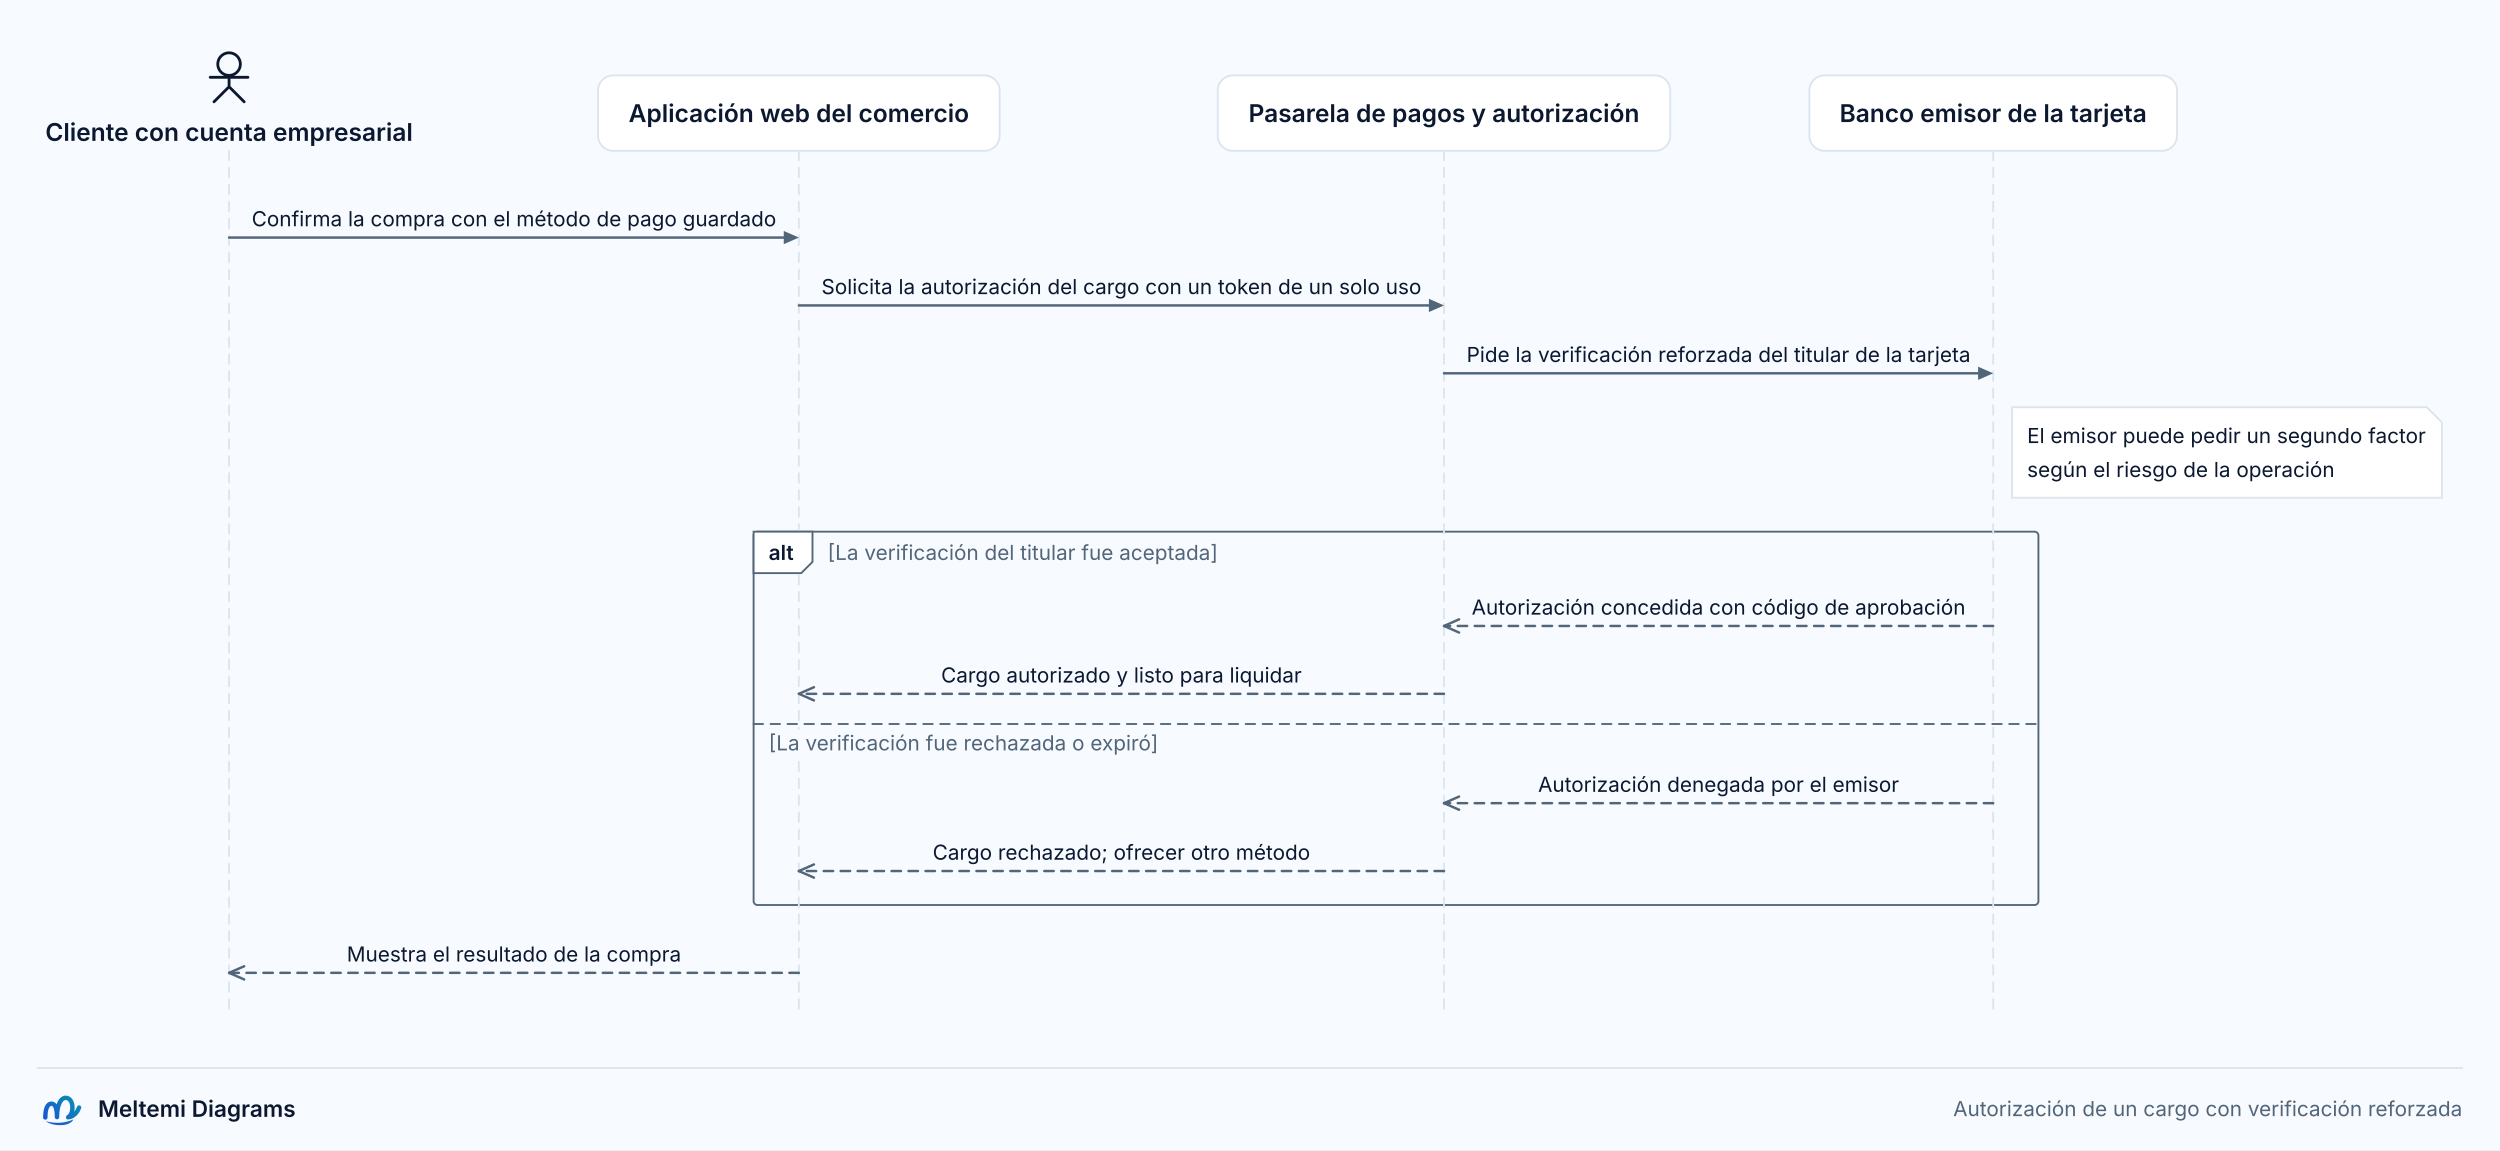
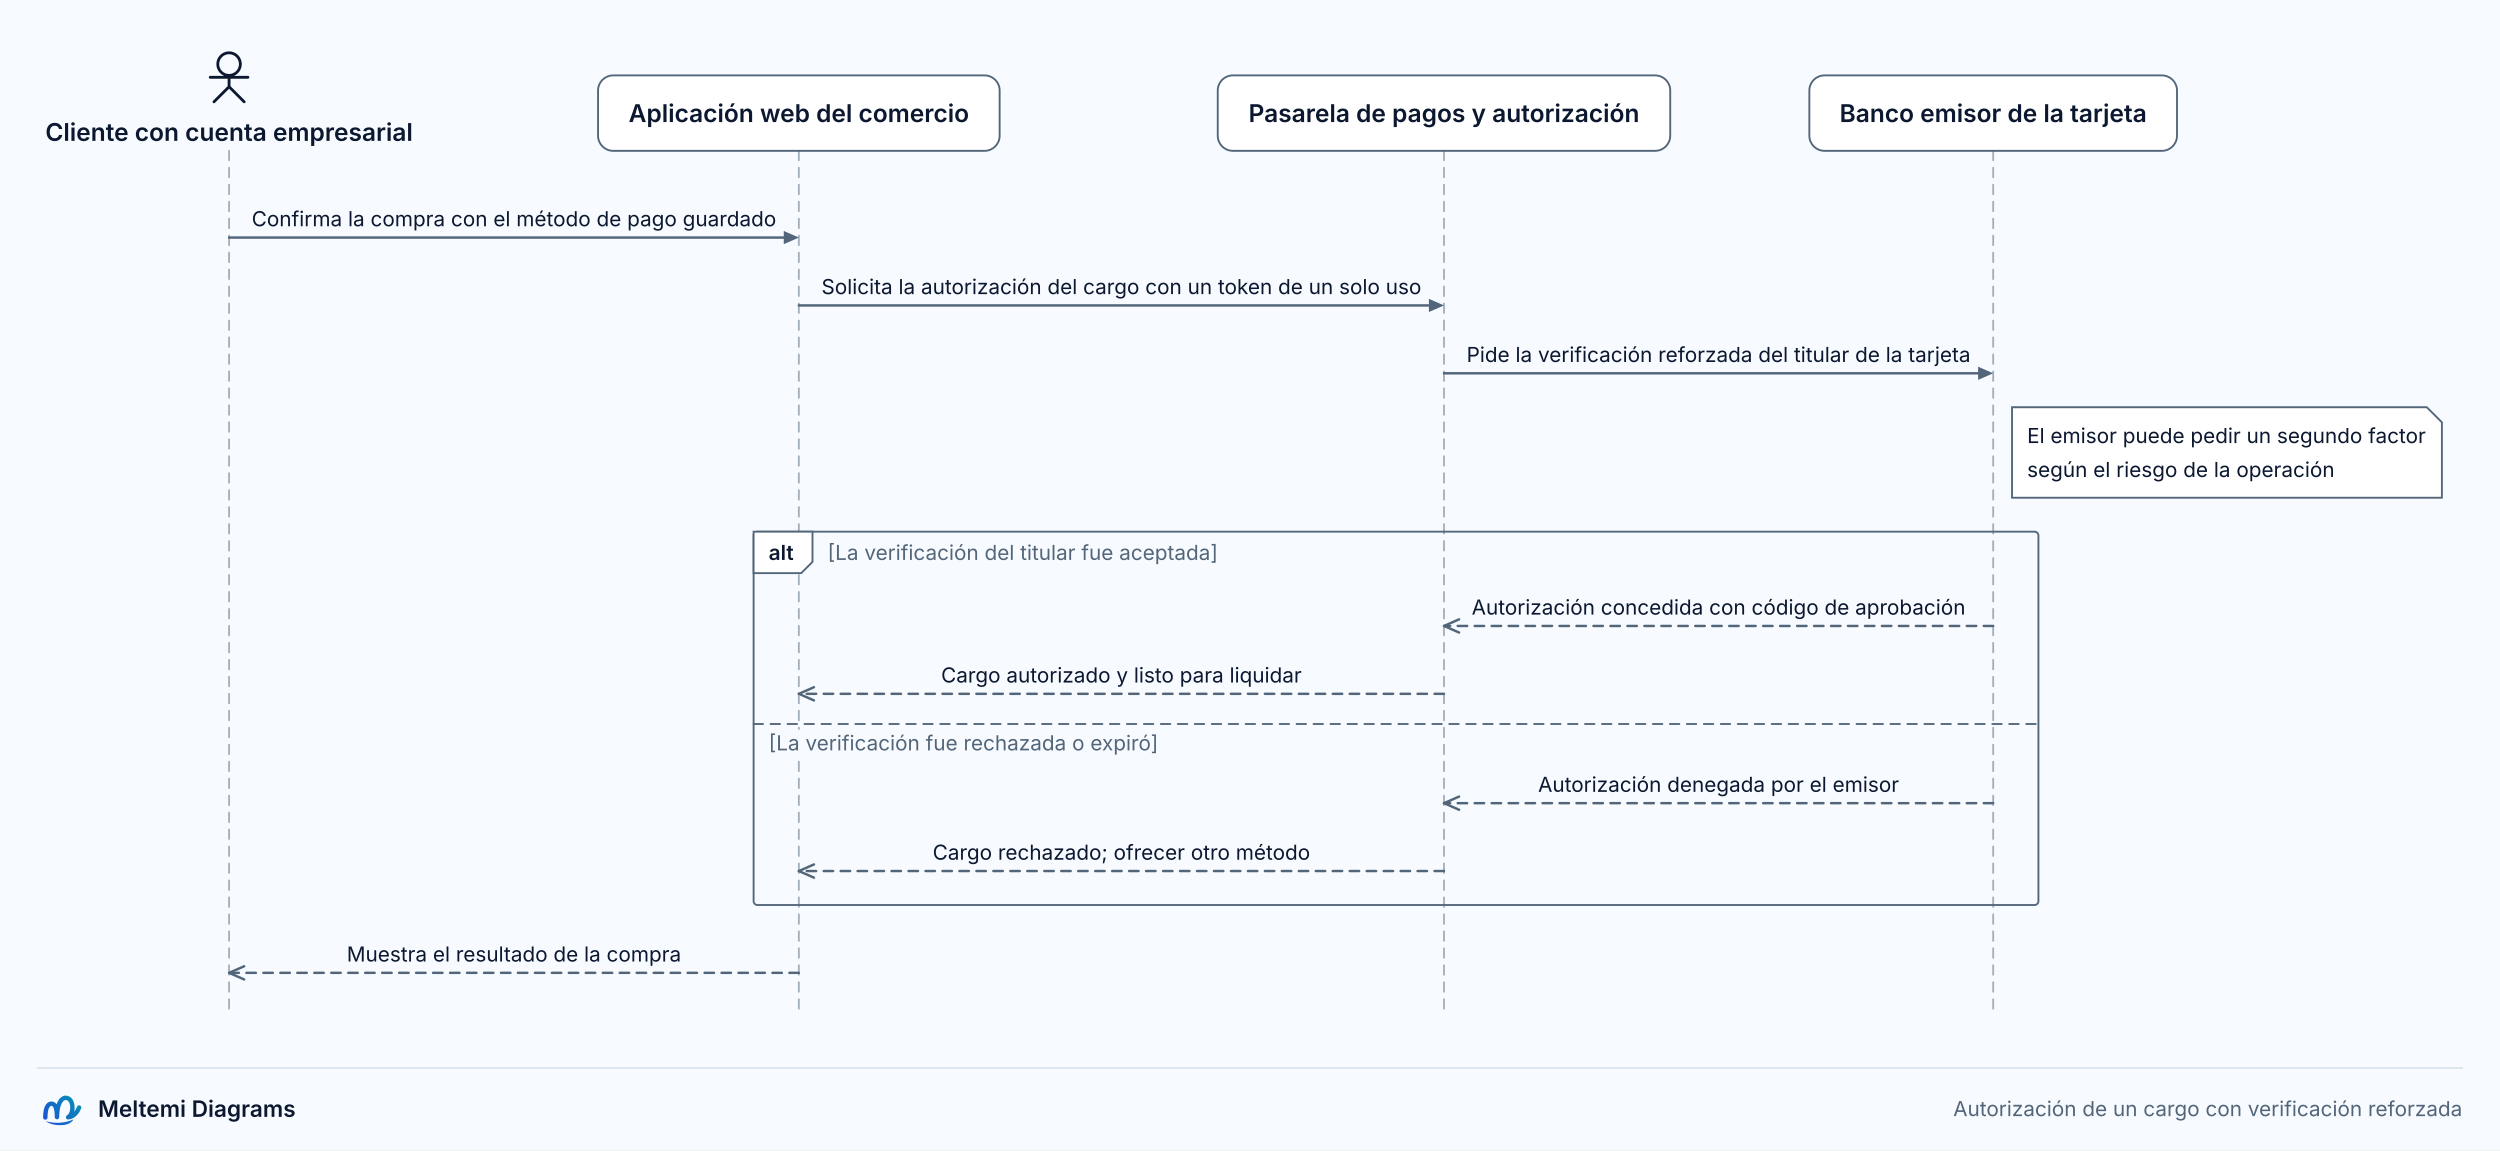
<svg xmlns="http://www.w3.org/2000/svg" width="1326" height="610" viewBox="0 0 1326 610" font-family="&quot;Inter&quot;, &quot;Segoe UI&quot;, Roboto, Helvetica, Arial, sans-serif">
  <defs>
    <linearGradient id="meltemi-wind" gradientUnits="userSpaceOnUse" x1="38" y1="222" x2="219" y2="54">
      <stop offset="0" stop-color="#1D4ED8" />
      <stop offset="1" stop-color="#0891B2" />
    </linearGradient>
  </defs>
  <rect x="0" y="0" width="1326" height="610" fill="#F7FBFF" />
  <g data-id="result" data-role="event">
    <rect x="399.71" y="282" width="681.47" height="198" rx="2" fill="none" stroke="#526579" stroke-width="1" />
    <polyline points="399.71,384 1081.18,384" fill="none" stroke="#526579" stroke-width="1" stroke-linejoin="round" stroke-linecap="round" stroke-dasharray="5 4" />
  </g>
  <g data-id="customer" data-role="lifeline">
-     <polyline points="121.5,80 121.5,538" fill="none" stroke="#DCE5ED" stroke-width="1" stroke-linejoin="round" stroke-linecap="round" stroke-dasharray="5 4" />
+     <polyline points="121.5,80 121.5,538" fill="none" stroke="#526579" stroke-width="1" stroke-linejoin="round" stroke-linecap="round" stroke-dasharray="5 4" opacity="0.5" />
  </g>
  <g data-id="web" data-role="lifeline">
-     <polyline points="423.71,80 423.71,538" fill="none" stroke="#DCE5ED" stroke-width="1" stroke-linejoin="round" stroke-linecap="round" stroke-dasharray="5 4" />
+     <polyline points="423.71,80 423.71,538" fill="none" stroke="#526579" stroke-width="1" stroke-linejoin="round" stroke-linecap="round" stroke-dasharray="5 4" opacity="0.5" />
  </g>
  <g data-id="gateway" data-role="lifeline">
-     <polyline points="765.89,80 765.89,538" fill="none" stroke="#DCE5ED" stroke-width="1" stroke-linejoin="round" stroke-linecap="round" stroke-dasharray="5 4" />
+     <polyline points="765.89,80 765.89,538" fill="none" stroke="#526579" stroke-width="1" stroke-linejoin="round" stroke-linecap="round" stroke-dasharray="5 4" opacity="0.5" />
  </g>
  <g data-id="issuer" data-role="lifeline">
-     <polyline points="1057.18,80 1057.18,538" fill="none" stroke="#DCE5ED" stroke-width="1" stroke-linejoin="round" stroke-linecap="round" stroke-dasharray="5 4" />
+     <polyline points="1057.18,80 1057.18,538" fill="none" stroke="#526579" stroke-width="1" stroke-linejoin="round" stroke-linecap="round" stroke-dasharray="5 4" opacity="0.5" />
  </g>
  <g data-id="result" data-role="label">
    <path d="M399.71 282 L430.95 282 L430.95 298 L424.95 304 L399.71 304 Z" fill="#FFFFFF" stroke="#526579" stroke-width="1" />
    <text x="407.71" y="297" text-anchor="start" font-size="11" font-weight="600" fill="#0B1830">alt</text>
    <rect x="435.95" y="286" width="213.03" height="14" rx="2" fill="#F7FBFF" stroke="none" stroke-width="0" />
    <text x="438.95" y="297" text-anchor="start" font-size="11" font-weight="400" fill="#526579">[La verificación del titular fue aceptada]</text>
    <rect x="404.71" y="387" width="212.62" height="14" rx="2" fill="#F7FBFF" stroke="none" stroke-width="0" />
    <text x="407.71" y="398" text-anchor="start" font-size="11" font-weight="400" fill="#526579">[La verificación fue rechazada o expiró]</text>
  </g>
  <g data-id="confirm" data-role="relation">
    <polyline points="121.5,126 415.71,126" fill="none" stroke="#526579" stroke-width="1.3" stroke-linejoin="round" stroke-linecap="round" />
    <path d="M423.71 126 L415.71 129.5 L415.71 122.5 Z" fill="#526579" stroke="none" stroke-width="0" />
    <g data-id="confirm" data-role="label">
      <text x="272.61" y="120" text-anchor="middle" font-size="11" font-weight="400" fill="#0B1830">Confirma la compra con el método de pago guardado</text>
    </g>
  </g>
  <g data-id="authorize" data-role="relation">
    <polyline points="423.71,162 757.89,162" fill="none" stroke="#526579" stroke-width="1.3" stroke-linejoin="round" stroke-linecap="round" />
    <path d="M765.89 162 L757.89 165.5 L757.89 158.5 Z" fill="#526579" stroke="none" stroke-width="0" />
    <g data-id="authorize" data-role="label">
      <text x="594.8" y="156" text-anchor="middle" font-size="11" font-weight="400" fill="#0B1830">Solicita la autorización del cargo con un token de un solo uso</text>
    </g>
  </g>
  <g data-id="challenge" data-role="relation">
    <polyline points="765.89,198 1049.18,198" fill="none" stroke="#526579" stroke-width="1.3" stroke-linejoin="round" stroke-linecap="round" />
    <path d="M1057.18 198 L1049.18 201.5 L1049.18 194.5 Z" fill="#526579" stroke="none" stroke-width="0" />
    <g data-id="challenge" data-role="label">
      <text x="911.53" y="192" text-anchor="middle" font-size="11" font-weight="400" fill="#0B1830">Pide la verificación reforzada del titular de la tarjeta</text>
    </g>
  </g>
  <g data-id="approved" data-role="relation">
    <polyline points="1057.18,332 765.89,332" fill="none" stroke="#526579" stroke-width="1.3" stroke-linejoin="round" stroke-linecap="round" stroke-dasharray="5 4" />
    <polyline points="773.89,328.5 765.89,332 773.89,335.5" fill="none" stroke="#526579" stroke-width="1.3" stroke-linejoin="round" stroke-linecap="round" />
    <g data-id="approved" data-role="label">
      <text x="911.53" y="326" text-anchor="middle" font-size="11" font-weight="400" fill="#0B1830">Autorización concedida con código de aprobación</text>
    </g>
  </g>
  <g data-id="authorized" data-role="relation">
    <polyline points="765.89,368 423.71,368" fill="none" stroke="#526579" stroke-width="1.3" stroke-linejoin="round" stroke-linecap="round" stroke-dasharray="5 4" />
    <polyline points="431.71,364.5 423.71,368 431.71,371.5" fill="none" stroke="#526579" stroke-width="1.3" stroke-linejoin="round" stroke-linecap="round" />
    <g data-id="authorized" data-role="label">
      <text x="594.8" y="362" text-anchor="middle" font-size="11" font-weight="400" fill="#0B1830">Cargo autorizado y listo para liquidar</text>
    </g>
  </g>
  <g data-id="denied" data-role="relation">
    <polyline points="1057.18,426 765.89,426" fill="none" stroke="#526579" stroke-width="1.3" stroke-linejoin="round" stroke-linecap="round" stroke-dasharray="5 4" />
    <polyline points="773.89,422.5 765.89,426 773.89,429.5" fill="none" stroke="#526579" stroke-width="1.3" stroke-linejoin="round" stroke-linecap="round" />
    <g data-id="denied" data-role="label">
      <text x="911.53" y="420" text-anchor="middle" font-size="11" font-weight="400" fill="#0B1830">Autorización denegada por el emisor</text>
    </g>
  </g>
  <g data-id="rejected" data-role="relation">
    <polyline points="765.89,462 423.71,462" fill="none" stroke="#526579" stroke-width="1.3" stroke-linejoin="round" stroke-linecap="round" stroke-dasharray="5 4" />
    <polyline points="431.71,458.5 423.71,462 431.71,465.5" fill="none" stroke="#526579" stroke-width="1.3" stroke-linejoin="round" stroke-linecap="round" />
    <g data-id="rejected" data-role="label">
      <text x="594.8" y="456" text-anchor="middle" font-size="11" font-weight="400" fill="#0B1830">Cargo rechazado; ofrecer otro método</text>
    </g>
  </g>
  <g data-id="show" data-role="relation">
    <polyline points="423.71,516 121.5,516" fill="none" stroke="#526579" stroke-width="1.3" stroke-linejoin="round" stroke-linecap="round" stroke-dasharray="5 4" />
    <polyline points="129.5,512.5 121.5,516 129.5,519.5" fill="none" stroke="#526579" stroke-width="1.3" stroke-linejoin="round" stroke-linecap="round" />
    <g data-id="show" data-role="label">
      <text x="272.61" y="510" text-anchor="middle" font-size="11" font-weight="400" fill="#0B1830">Muestra el resultado de la compra</text>
    </g>
  </g>
  <g data-id="note#1" data-role="event">
-     <path d="M1067.18 216 L1287.18 216 L1295.18 224 L1295.18 264 L1067.18 264 Z" fill="#FFFFFF" stroke="#DCE5ED" stroke-width="1" />
+     <path d="M1067.18 216 L1287.18 216 L1295.18 224 L1295.18 264 L1067.18 264 Z" fill="#FFFFFF" stroke="#526579" stroke-width="1" />
    <text x="1075.18" y="235" text-anchor="start" font-size="11" font-weight="400" fill="#0B1830">El emisor puede pedir un segundo factor</text>
    <text x="1075.18" y="253" text-anchor="start" font-size="11" font-weight="400" fill="#0B1830">según el riesgo de la operación</text>
  </g>
  <g data-id="customer" data-role="element">
    <path d="M121.5 34 m-6 0 a6 6 0 1 0 12 0 a6 6 0 1 0 -12 0 M121.5 40 L121.5 46 M111.5 41 L131.5 41 M121.5 46 L113.5 54 M121.5 46 L129.5 54" fill="none" stroke="#0B1830" stroke-width="1.5" stroke-linecap="round" stroke-linejoin="round" />
    <text x="121.5" y="74.73" text-anchor="middle" font-size="13" font-weight="600" fill="#0B1830">Cliente con cuenta empresarial</text>
  </g>
  <g data-id="web" data-role="element">
-     <rect x="317.21" y="40" width="213" height="40" rx="8" fill="#FFFFFF" stroke="#DCE5ED" stroke-width="1" />
+     <rect x="317.21" y="40" width="213" height="40" rx="8" fill="#FFFFFF" stroke="#526579" stroke-width="1" />
    <text x="423.71" y="64.73" text-anchor="middle" font-size="13" font-weight="600" fill="#0B1830">Aplicación web del comercio</text>
  </g>
  <g data-id="gateway" data-role="element">
-     <rect x="645.89" y="40" width="240" height="40" rx="8" fill="#FFFFFF" stroke="#DCE5ED" stroke-width="1" />
+     <rect x="645.89" y="40" width="240" height="40" rx="8" fill="#FFFFFF" stroke="#526579" stroke-width="1" />
    <text x="765.89" y="64.73" text-anchor="middle" font-size="13" font-weight="600" fill="#0B1830">Pasarela de pagos y autorización</text>
  </g>
  <g data-id="issuer" data-role="element">
-     <rect x="959.68" y="40" width="195" height="40" rx="8" fill="#FFFFFF" stroke="#DCE5ED" stroke-width="1" />
+     <rect x="959.68" y="40" width="195" height="40" rx="8" fill="#FFFFFF" stroke="#526579" stroke-width="1" />
    <text x="1057.18" y="64.73" text-anchor="middle" font-size="13" font-weight="600" fill="#0B1830">Banco emisor de la tarjeta</text>
  </g>
  <g data-id="frame" data-role="frame">
    <polyline points="20,566.5 1306,566.5" fill="none" stroke="#DCE5ED" stroke-width="1" stroke-linejoin="round" stroke-linecap="round" />
    <g data-id="mark" data-role="frame" transform="translate(20 576) scale(0.0938)">
      <path d="M43 178C43 125 57 100 78 100C99 100 109 127 109 176C109 105 132 67 158 67C185 67 199 97 196 132C194 154 185 169 172 177C189 176 205 166 217 152C224 144 230 133 234 122" fill="none" stroke="url(#meltemi-wind)" stroke-width="25" stroke-linecap="round" stroke-linejoin="round" />
      <path d="M45 199C87 211 145 215 202 189C195 204 177 216 151 220C106 226 67 215 45 199Z" fill="url(#meltemi-wind)" stroke="none" stroke-width="0" />
    </g>
    <text x="52" y="592.37" text-anchor="start" font-size="12" font-weight="600" fill="#0B1830">Meltemi Diagrams</text>
    <text x="1306" y="592" text-anchor="end" font-size="11" font-weight="400" fill="#526579">Autorización de un cargo con verificación reforzada</text>
  </g>
</svg>
